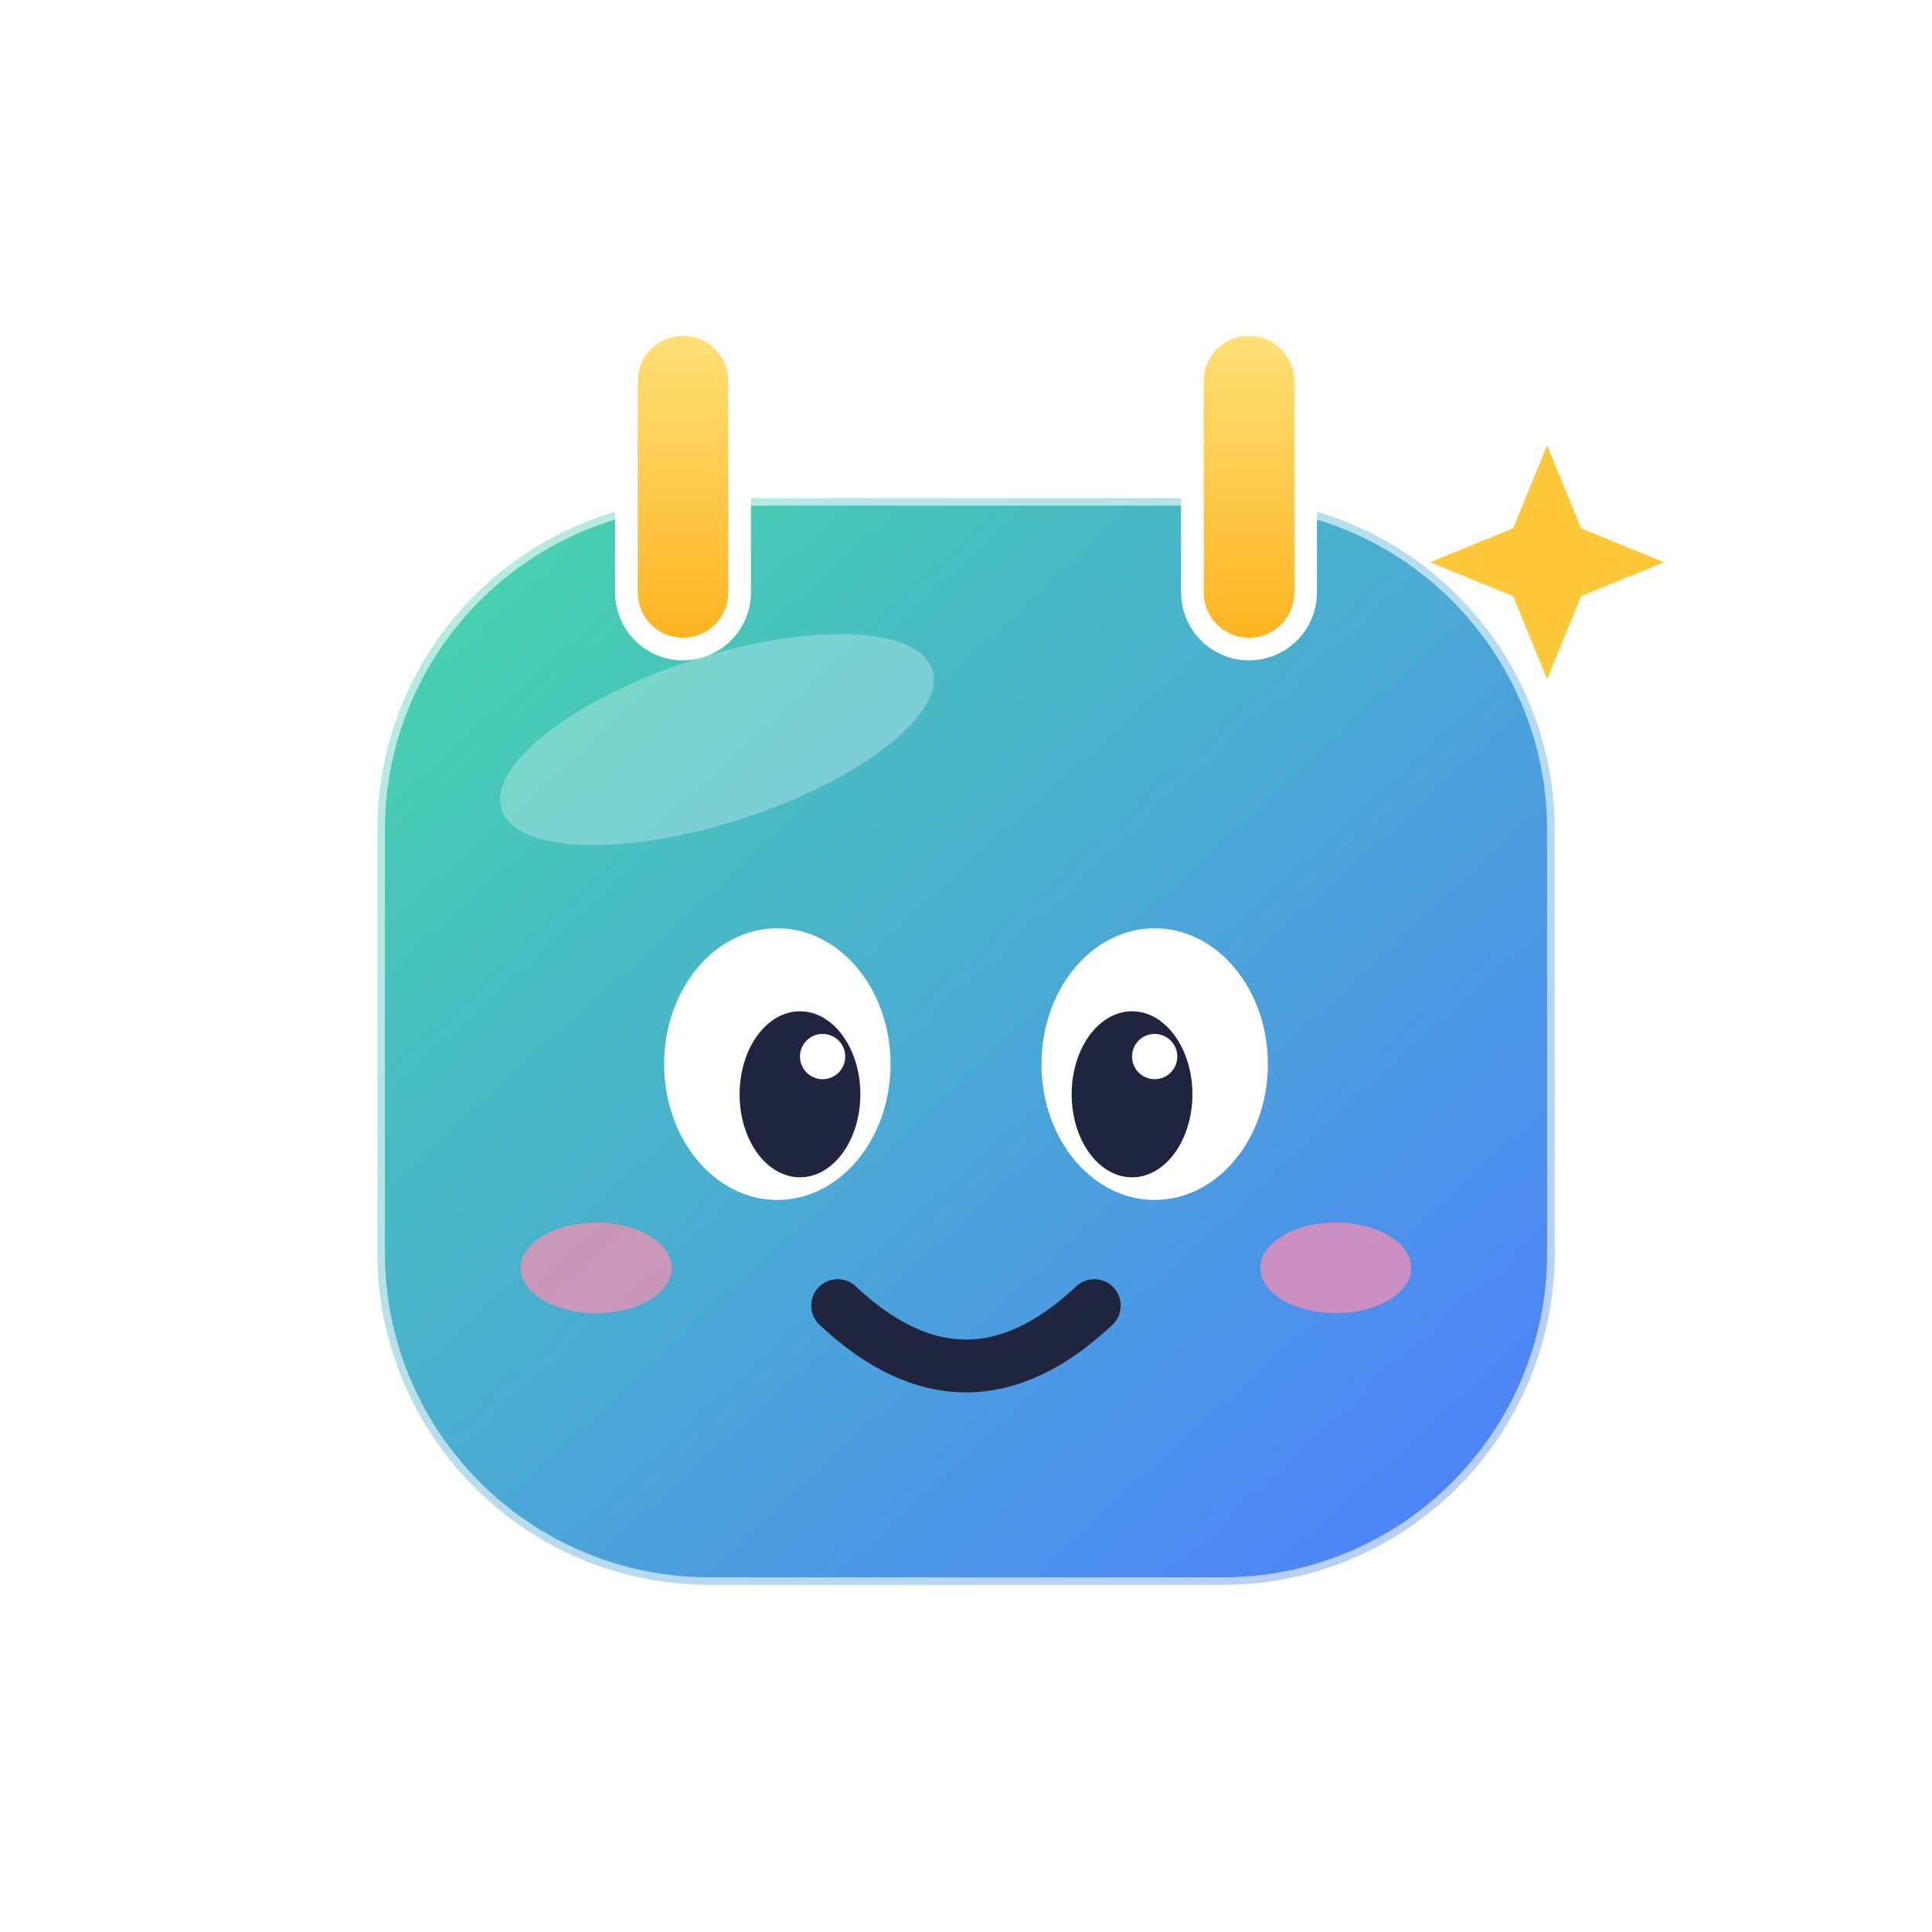
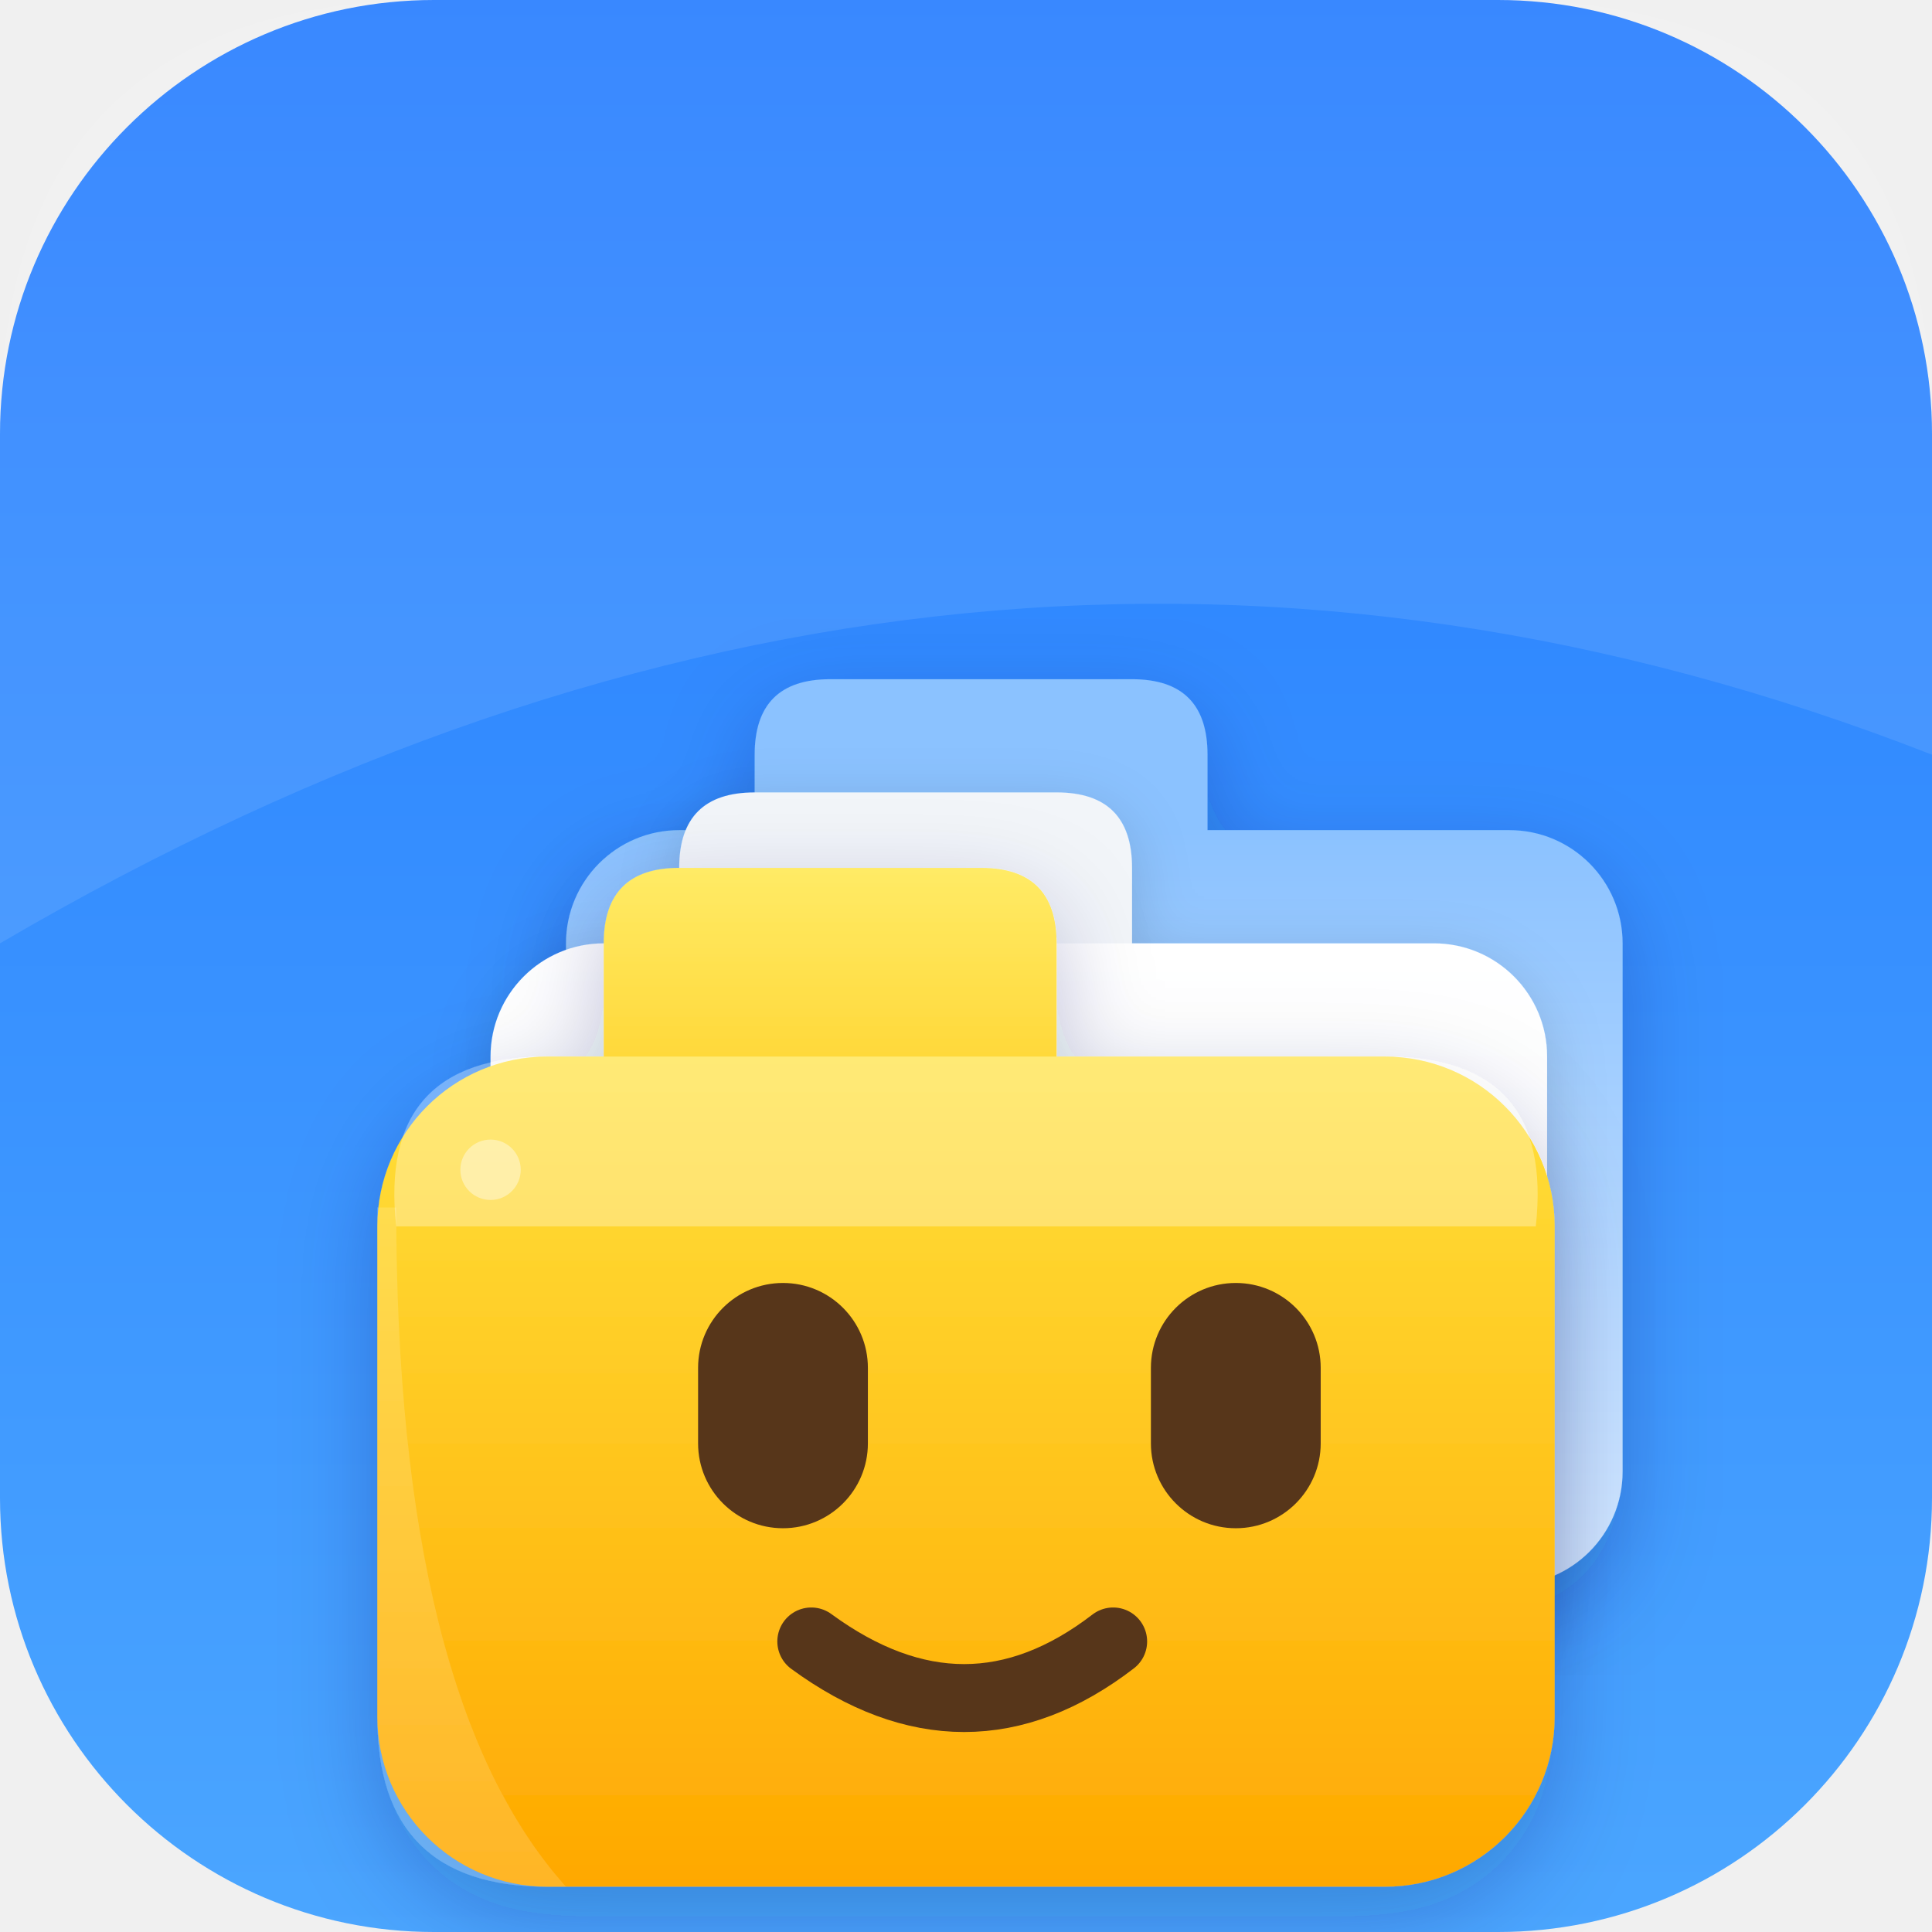
- <svg xmlns="http://www.w3.org/2000/svg" viewBox="0 0 512 512" width="512" height="512">
+ <svg xmlns="http://www.w3.org/2000/svg" viewBox="0 0 512 512" width="100%" height="100%">
  <defs>
-     <linearGradient id="g" x1="0" y1="0" x2="1" y2="1">
-       <stop offset="0" stop-color="#46d8a8" />
-       <stop offset="1" stop-color="#4f7cff" />
+     <linearGradient id="bgGrad" x1="0%" y1="0%" x2="0%" y2="100%">
+       <stop offset="0%" stop-color="#247BFF" />
+       <stop offset="100%" stop-color="#4BA6FF" />
    </linearGradient>
-     <linearGradient id="r" x1="0" y1="0" x2="0" y2="1">
-       <stop offset="0" stop-color="#ffe27a" />
-       <stop offset="1" stop-color="#ffb21e" />
+     <linearGradient id="folderBackGrad" x1="0%" y1="0%" x2="0%" y2="100%">
+       <stop offset="0%" stop-color="#8BC2FF" />
+       <stop offset="100%" stop-color="#D3E7FF" />
    </linearGradient>
+     <linearGradient id="folderMidGrad" x1="0%" y1="0%" x2="0%" y2="100%">
+       <stop offset="0%" stop-color="#FFFFFF" />
+       <stop offset="100%" stop-color="#F2F5F9" />
+     </linearGradient>
+     <linearGradient id="folderFrontGrad" x1="0%" y1="0%" x2="0%" y2="100%">
+       <stop offset="0%" stop-color="#FFE13B" />
+       <stop offset="100%" stop-color="#FFA800" />
+     </linearGradient>
+     <linearGradient id="folderTabGrad" x1="0%" y1="0%" x2="0%" y2="100%">
+       <stop offset="0%" stop-color="#FFEB66" />
+       <stop offset="100%" stop-color="#FFD129" />
+     </linearGradient>
+     <filter id="shadow" x="-10%" y="-10%" width="120%" height="120%">
+       <feDropShadow dx="0" dy="8" stdDeviation="12" flood-color="#002266" flood-opacity="0.25" />
+     </filter>
+     <filter id="softShadow" x="-10%" y="-10%" width="120%" height="120%">
+       <feDropShadow dx="0" dy="4" stdDeviation="8" flood-color="#000000" flood-opacity="0.15" />
+     </filter>
  </defs>
-   <rect width="512" height="512" fill="#fff" />
-   <rect x="100" y="132" width="312" height="288" rx="88" fill="url(#g)" />
-   <rect x="100" y="132" width="312" height="288" rx="88" fill="none" stroke="#fff" stroke-opacity=".6" stroke-width="4" />
-   <rect x="166" y="86" width="30" height="86" rx="15" fill="url(#r)" stroke="#fff" stroke-width="6" />
-   <rect x="316" y="86" width="30" height="86" rx="15" fill="url(#r)" stroke="#fff" stroke-width="6" />
-   <ellipse cx="190" cy="196" rx="60" ry="22" fill="#fff" opacity=".28" transform="rotate(-18 190 196)" />
-   <ellipse cx="206" cy="282" rx="30" ry="36" fill="#fff" />
-   <ellipse cx="306" cy="282" rx="30" ry="36" fill="#fff" />
-   <ellipse cx="212" cy="290" rx="16" ry="22" fill="#20253f" />
-   <ellipse cx="300" cy="290" rx="16" ry="22" fill="#20253f" />
-   <circle cx="218" cy="280" r="6" fill="#fff" />
-   <circle cx="306" cy="280" r="6" fill="#fff" />
-   <path d="M222 346Q256 378 290 346" stroke="#20253f" stroke-width="14" fill="none" stroke-linecap="round" />
-   <ellipse cx="158" cy="336" rx="20" ry="12" fill="#ff8fb0" opacity=".7" />
-   <ellipse cx="354" cy="336" rx="20" ry="12" fill="#ff8fb0" opacity=".7" />
-   <path d="M410 118l9 22 22 9-22 9-9 22-9-22-22-9 22-9z" fill="#ffc83a" />
+   <rect x="0" y="0" width="512" height="512" rx="115" fill="url(#bgGrad)" />
+   <path d="M 0 115 Q 0 0 115 0 L 397 0 Q 512 0 512 115 L 512 200 Q 256 100 0 250 Z" fill="#FFFFFF" opacity="0.1" />
+   <g filter="url(#shadow)">
+     <path d="M 200 230 L 200 200 Q 200 180 220 180 L 300 180 Q 320 180 320 200 L 320 230 Z" fill="#8BC2FF" />
+     <rect x="150" y="220" width="280" height="200" rx="30" fill="url(#folderBackGrad)" />
+   </g>
+   <g filter="url(#softShadow)">
+     <path d="M 180 260 L 180 230 Q 180 210 200 210 L 280 210 Q 300 210 300 230 L 300 260 Z" fill="#F2F5F9" />
+     <rect x="130" y="250" width="280" height="200" rx="30" fill="url(#folderMidGrad)" />
+   </g>
+   <g filter="url(#shadow)">
+     <path d="M 160 300 L 160 250 Q 160 230 180 230 L 260 230 Q 280 230 280 250 L 280 300 Z" fill="url(#folderTabGrad)" />
+     <rect x="100" y="280" width="312" height="220" rx="45" fill="url(#folderFrontGrad)" />
+     <path d="M 105 325 Q 100 280 145 280 L 367 280 Q 412 280 407 325 L 105 325 Z" fill="#FFFFFF" opacity="0.3" />
+     <path d="M 100 320 L 100 455 Q 100 500 145 500 L 150 500 Q 105 450 105 320 Z" fill="#FFFFFF" opacity="0.15" />
+   </g>
+   <g>
+     <rect x="185" y="340" width="45" height="65" rx="22.5" fill="#57361A" />
+     <rect x="305" y="340" width="45" height="65" rx="22.5" fill="#57361A" />
+     <path d="M 215 435 Q 256 465 295 435" fill="none" stroke="#57361A" stroke-width="18" stroke-linecap="round" />
+   </g>
+   <circle cx="130" cy="310" r="8" fill="#FFFFFF" opacity="0.4" />
</svg>
